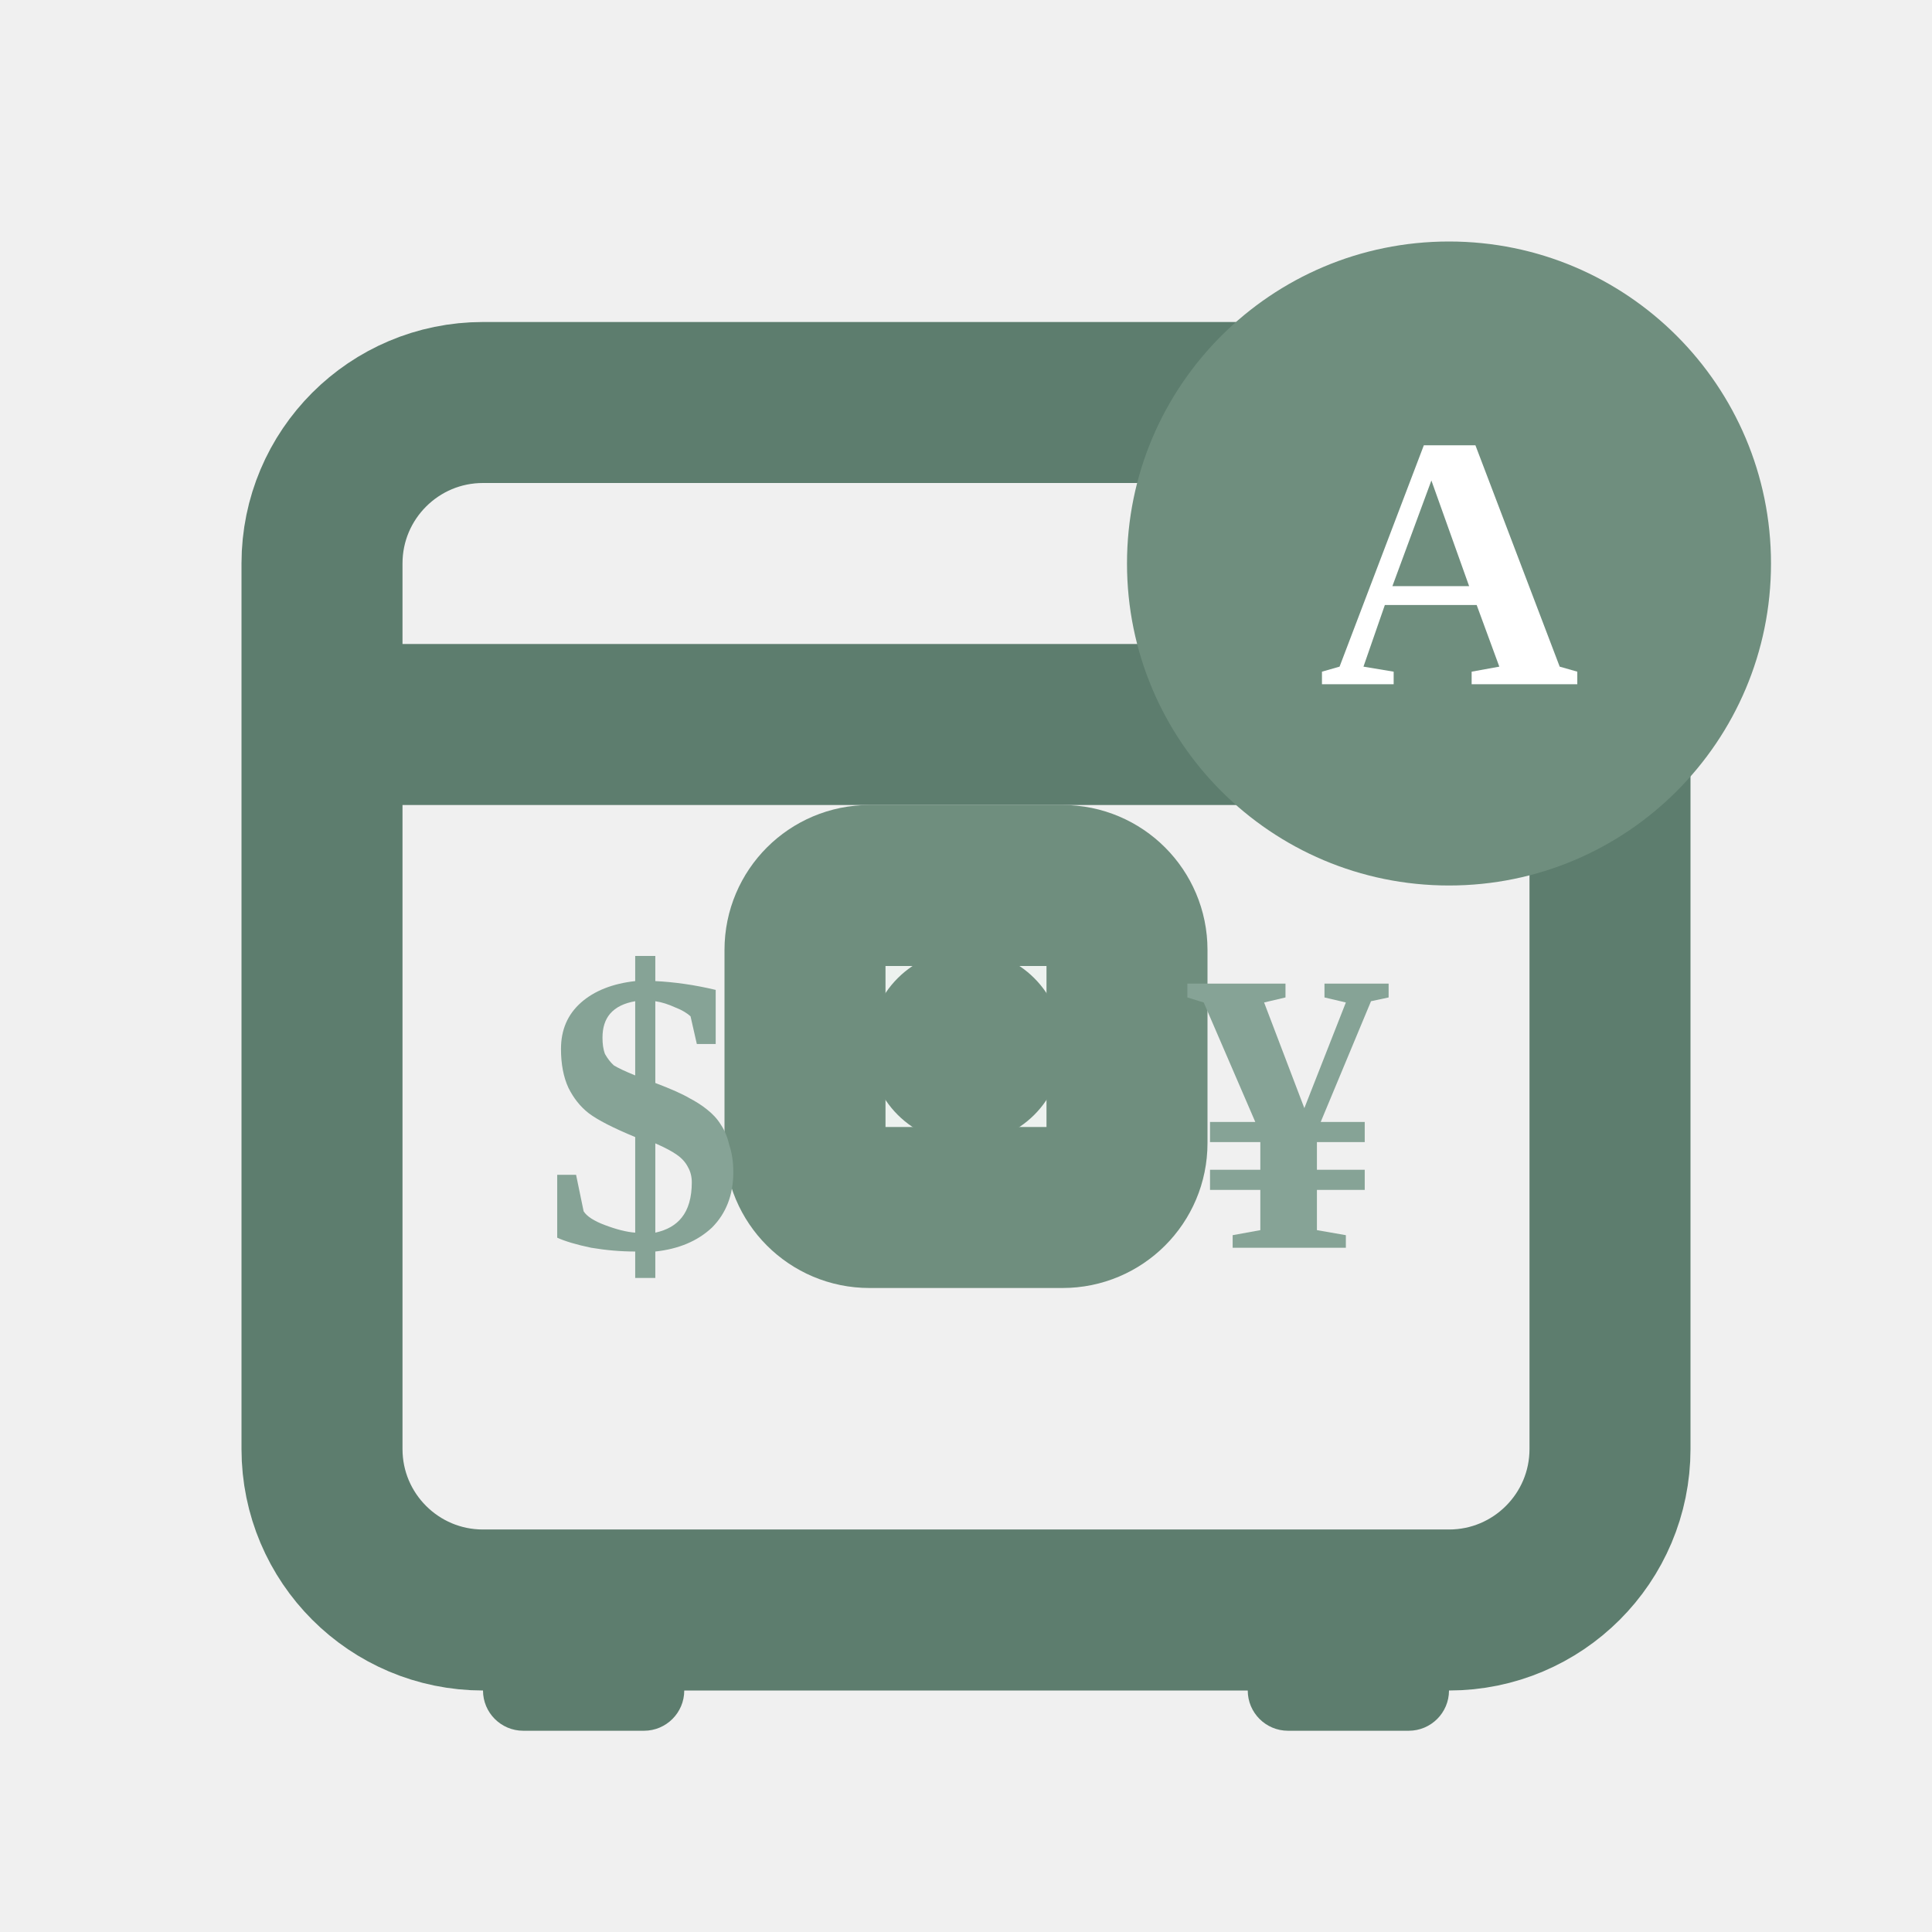
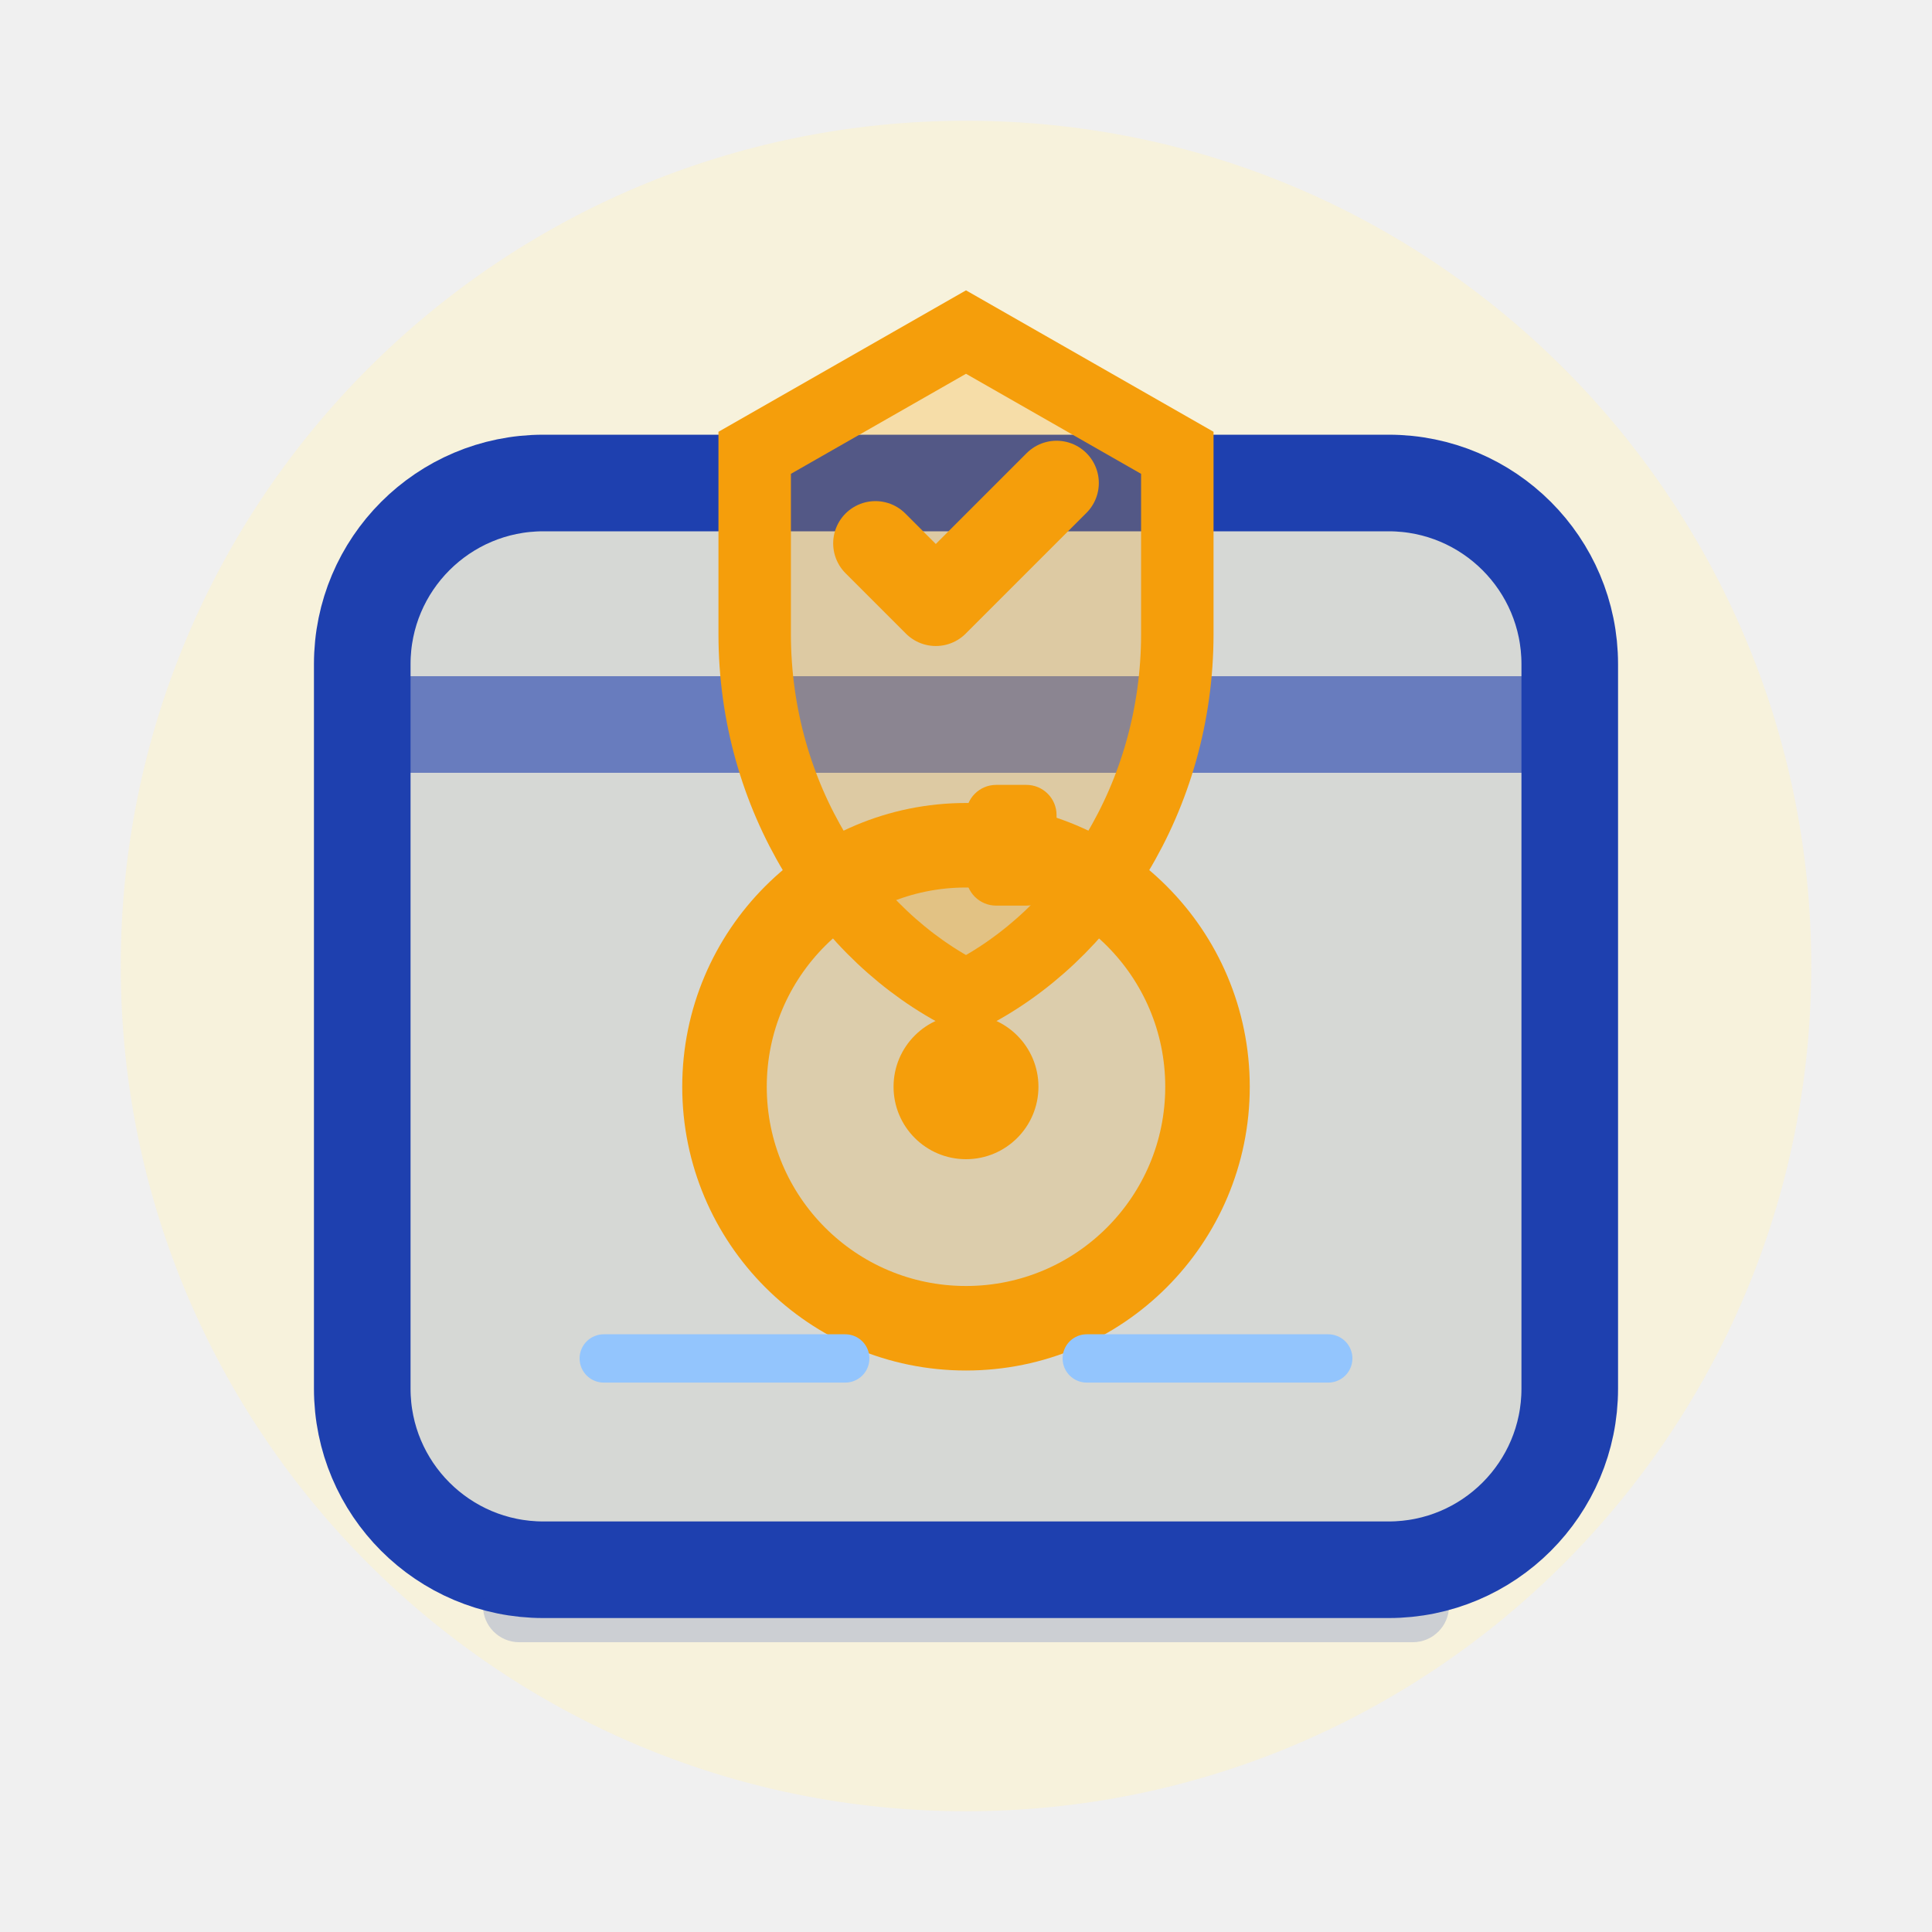
- <svg xmlns="http://www.w3.org/2000/svg" viewBox="0 0 24 24">
-   <rect x="4" y="5" width="16" height="15" rx="2" fill="none" stroke="#5D7D6E" stroke-width="2" />
-   <line x1="4" y1="9" x2="20" y2="9" stroke="#5D7D6E" stroke-width="2" />
-   <rect x="10" y="11" width="4" height="4" rx="0.8" fill="#EDF2EF" stroke="#6F8E7E" stroke-width="2" />
-   <circle cx="12" cy="13" r="1.2" fill="#6F8E7E" />
-   <text x="8" y="15.5" font-size="5" text-anchor="middle" fill="#86A396" font-weight="700">$</text>
-   <text x="16" y="15.5" font-size="5" text-anchor="middle" fill="#86A396" font-weight="700">¥</text>
-   <rect x="6" y="20" width="2.5" height="1.5" rx="0.5" fill="#5D7D6E" />
-   <rect x="15.5" y="20" width="2.5" height="1.5" rx="0.5" fill="#5D7D6E" />
-   <circle cx="18" cy="7" r="4" fill="#6F8E7E" />
-   <text x="18" y="8.5" font-size="4.5" text-anchor="middle" fill="#FFFFFF" font-weight="700">A</text>
+ <svg xmlns="http://www.w3.org/2000/svg" viewBox="0 0 32 32">
+   <circle cx="16" cy="16" r="14" fill="#FEF3C7" opacity="0.5" />
+   <rect x="6" y="8" width="20" height="18" rx="3" fill="#1E40AF" opacity="0.15" />
+   <rect x="6" y="8" width="20" height="18" rx="3" fill="none" stroke="#1E40AF" stroke-width="1.6" />
+   <line x1="6" y1="12" x2="26" y2="12" stroke="#1E40AF" stroke-width="1.6" opacity="0.6" />
+   <circle cx="16" cy="18" r="4" fill="#F59E0B" opacity="0.2" />
+   <circle cx="16" cy="18" r="4" fill="none" stroke="#F59E0B" stroke-width="1.4" />
+   <circle cx="16" cy="18" r="1.2" fill="#F59E0B" />
+   <rect x="16" y="13" width="1.5" height="2" rx="0.5" fill="#F59E0B" />
+   <rect x="8" y="26" width="16" height="1.2" rx="0.6" fill="#1E40AF" opacity="0.2" />
+   <line x1="10" y1="22.5" x2="14" y2="22.5" stroke="#93C5FD" stroke-width="0.8" stroke-linecap="round" />
+   <line x1="18" y1="22.5" x2="22" y2="22.5" stroke="#93C5FD" stroke-width="0.8" stroke-linecap="round" />
+   <path d="M16 5.5L12.5 7.5V10.5C12.5 13.2 14 15.5 16 16.5C18 15.5 19.5 13.2 19.5 10.5V7.5L16 5.5Z" fill="#F59E0B" opacity="0.25" />
+   <path d="M16 5.5L12.5 7.5V10.5C12.5 13.2 14 15.5 16 16.5C18 15.5 19.5 13.2 19.5 10.5V7.5L16 5.5Z" fill="none" stroke="#F59E0B" stroke-width="1.2" />
+   <path d="M14.5 9L15.5 10L17.5 8" fill="none" stroke="#F59E0B" stroke-width="1.4" stroke-linecap="round" stroke-linejoin="round" />
</svg>
